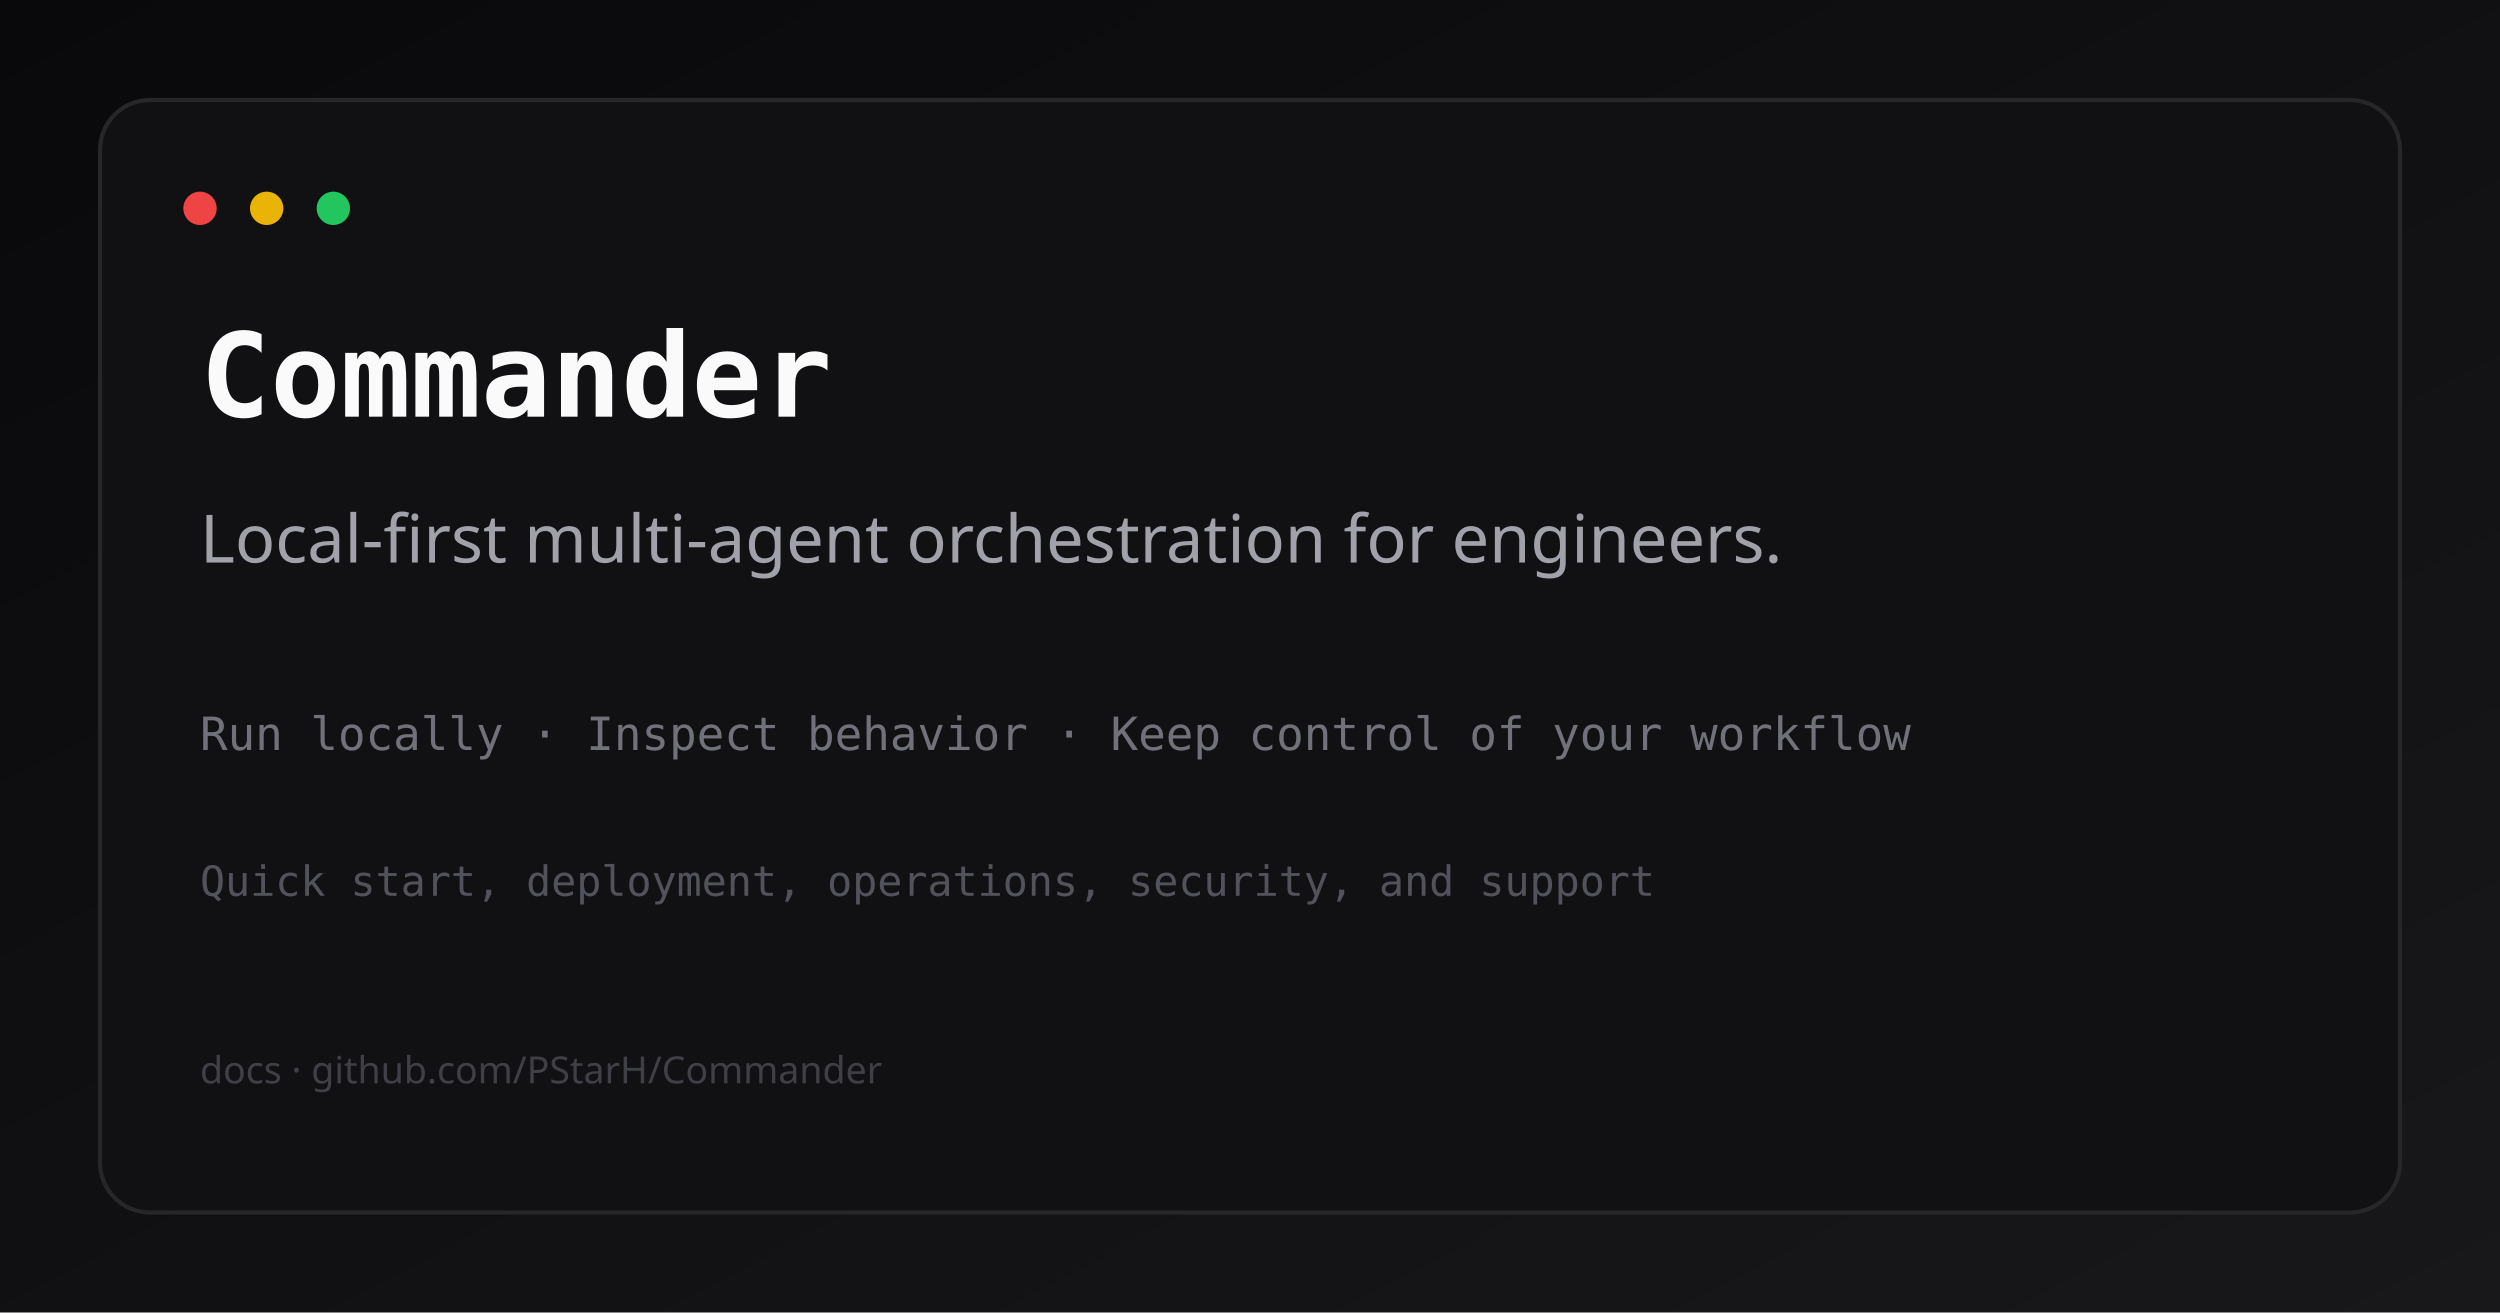
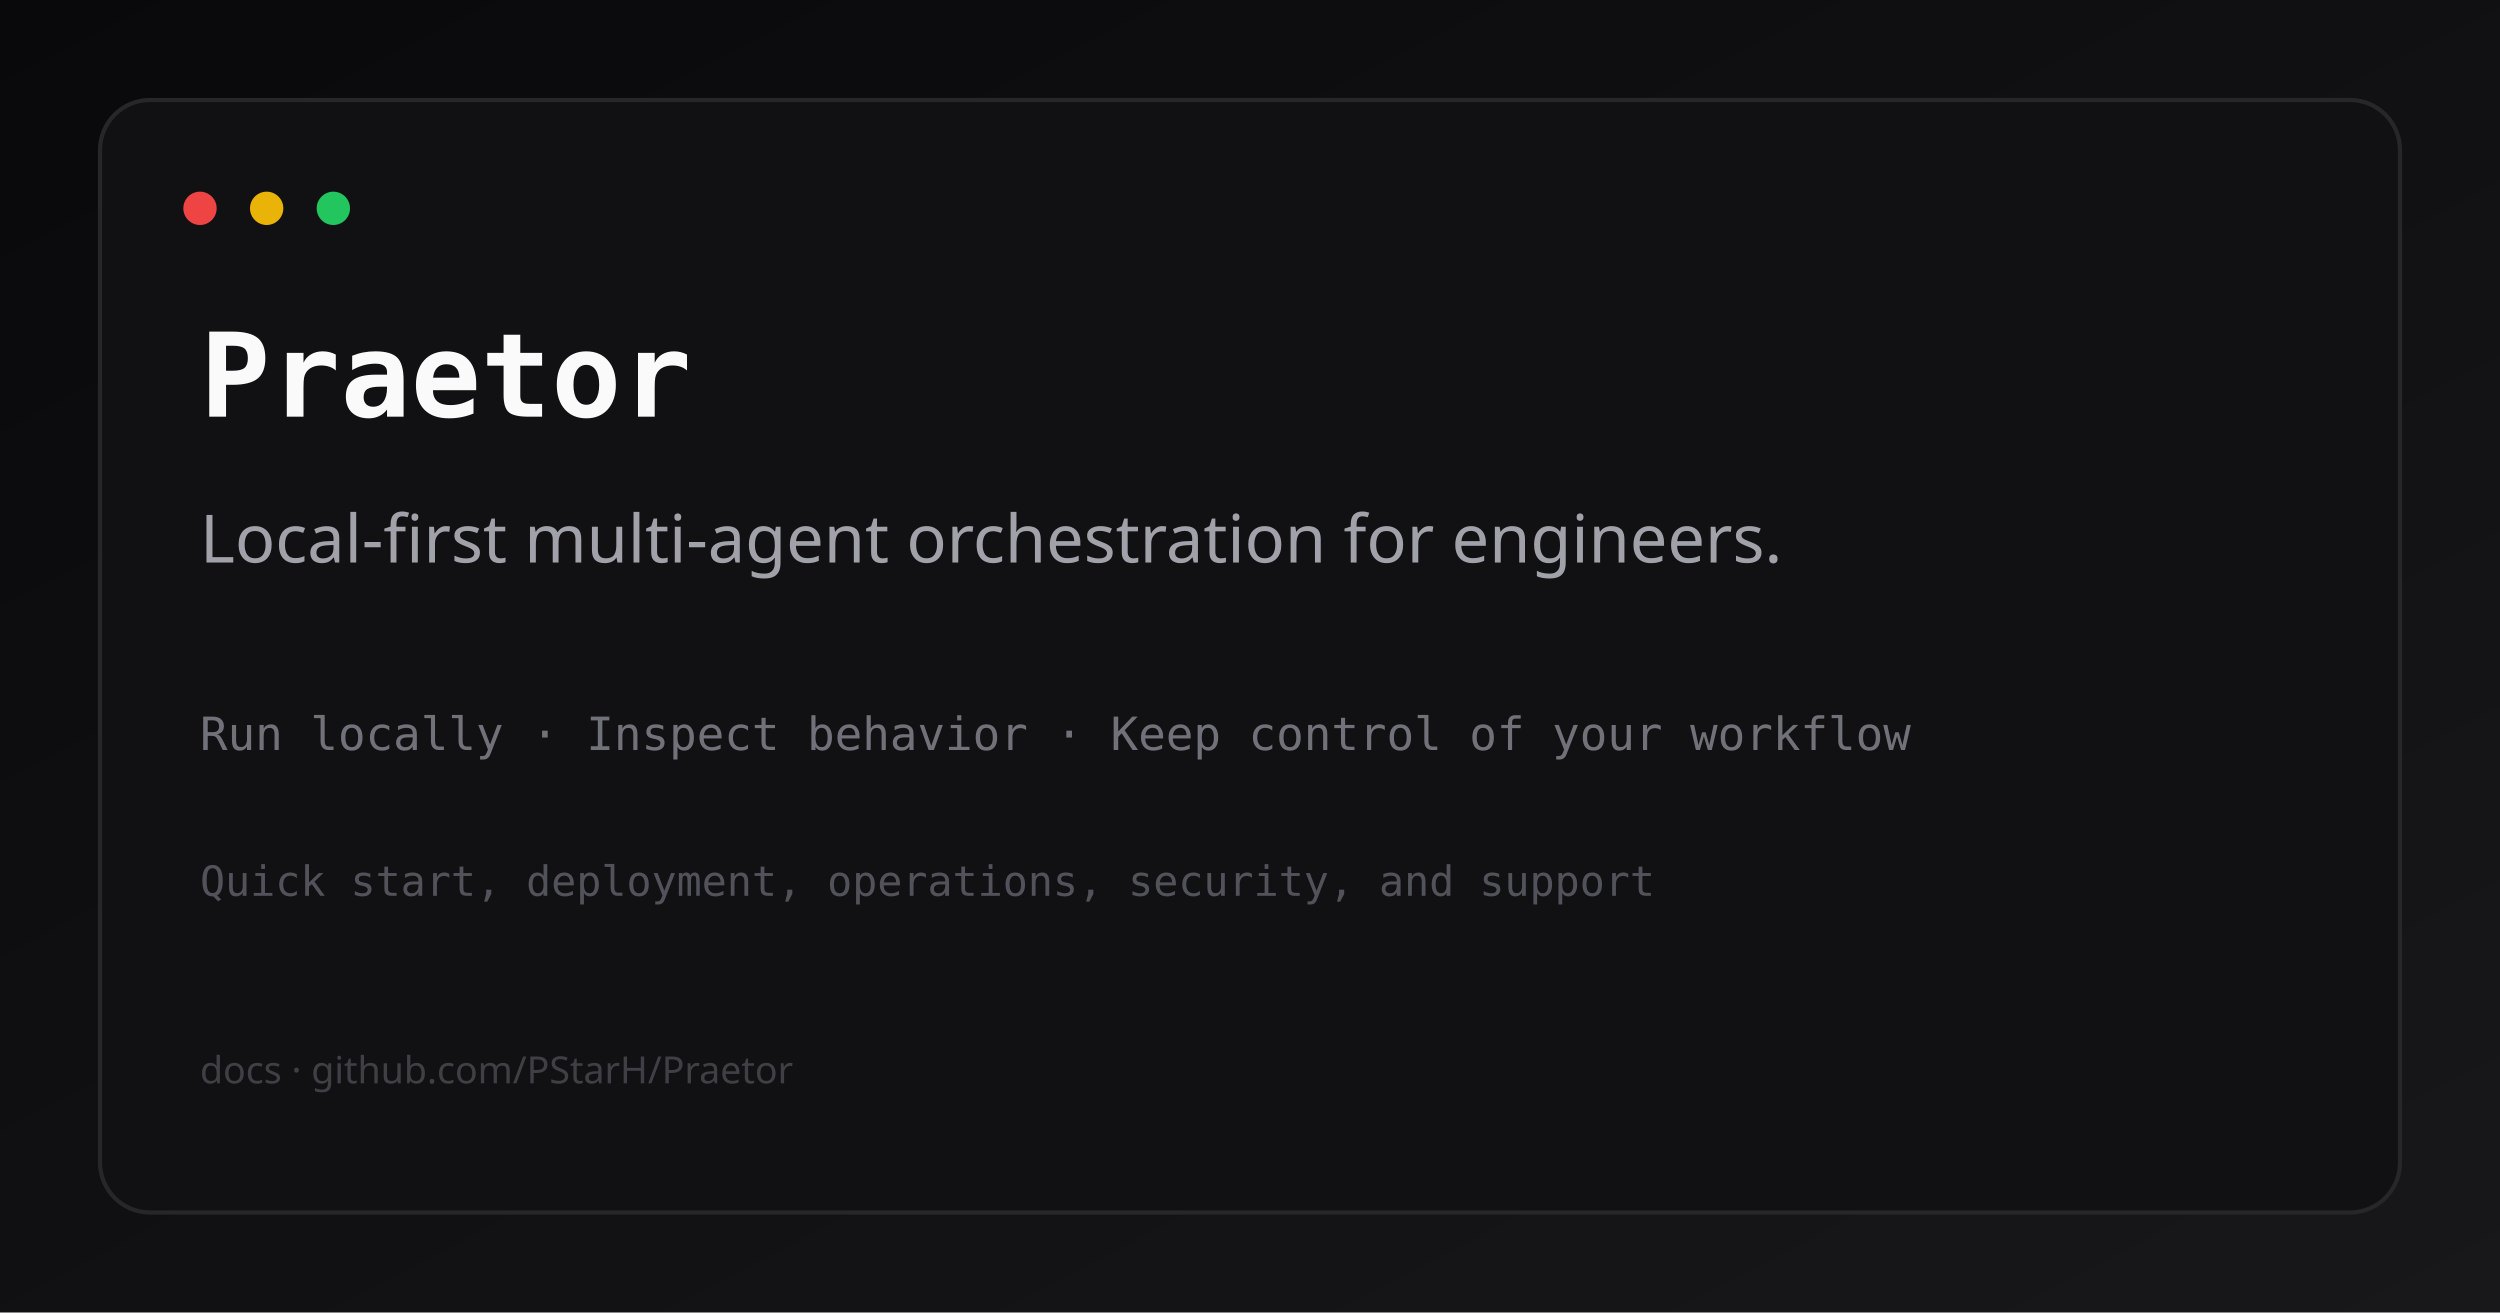
<svg xmlns="http://www.w3.org/2000/svg" width="1200" height="630" viewBox="0 0 1200 630">
  <defs>
    <linearGradient id="bg" x1="0" y1="0" x2="1" y2="1">
      <stop offset="0%" stop-color="#09090b" />
      <stop offset="100%" stop-color="#18181b" />
    </linearGradient>
  </defs>
  <rect width="1200" height="630" fill="url(#bg)" />
  <rect x="48" y="48" width="1104" height="534" rx="24" fill="#111113" stroke="#27272a" stroke-width="2" />
  <circle cx="96" cy="100" r="8" fill="#ef4444" />
  <circle cx="128" cy="100" r="8" fill="#eab308" />
  <circle cx="160" cy="100" r="8" fill="#22c55e" />
-   <text x="96" y="200" fill="#fafafa" font-family="ui-monospace, SFMono-Regular, Menlo, monospace" font-size="56" font-weight="700">Commander</text>
+   <text x="96" y="200" fill="#fafafa" font-family="ui-monospace, SFMono-Regular, Menlo, monospace" font-size="56" font-weight="700">Praetor</text>
  <text x="96" y="270" fill="#a1a1aa" font-family="ui-sans-serif, system-ui, sans-serif" font-size="32">Local-first multi-agent orchestration for engineers.</text>
  <text x="96" y="360" fill="#71717a" font-family="ui-monospace, SFMono-Regular, Menlo, monospace" font-size="22">Run locally  ·  Inspect behavior  ·  Keep control of your workflow</text>
  <text x="96" y="430" fill="#52525b" font-family="ui-monospace, SFMono-Regular, Menlo, monospace" font-size="20">Quick start, deployment, operations, security, and support</text>
-   <text x="96" y="520" fill="#3f3f46" font-family="ui-sans-serif, system-ui, sans-serif" font-size="18">docs · github.com/PStarH/Commander</text>
+   <text x="96" y="520" fill="#3f3f46" font-family="ui-sans-serif, system-ui, sans-serif" font-size="18">docs · github.com/PStarH/Praetor</text>
</svg>
